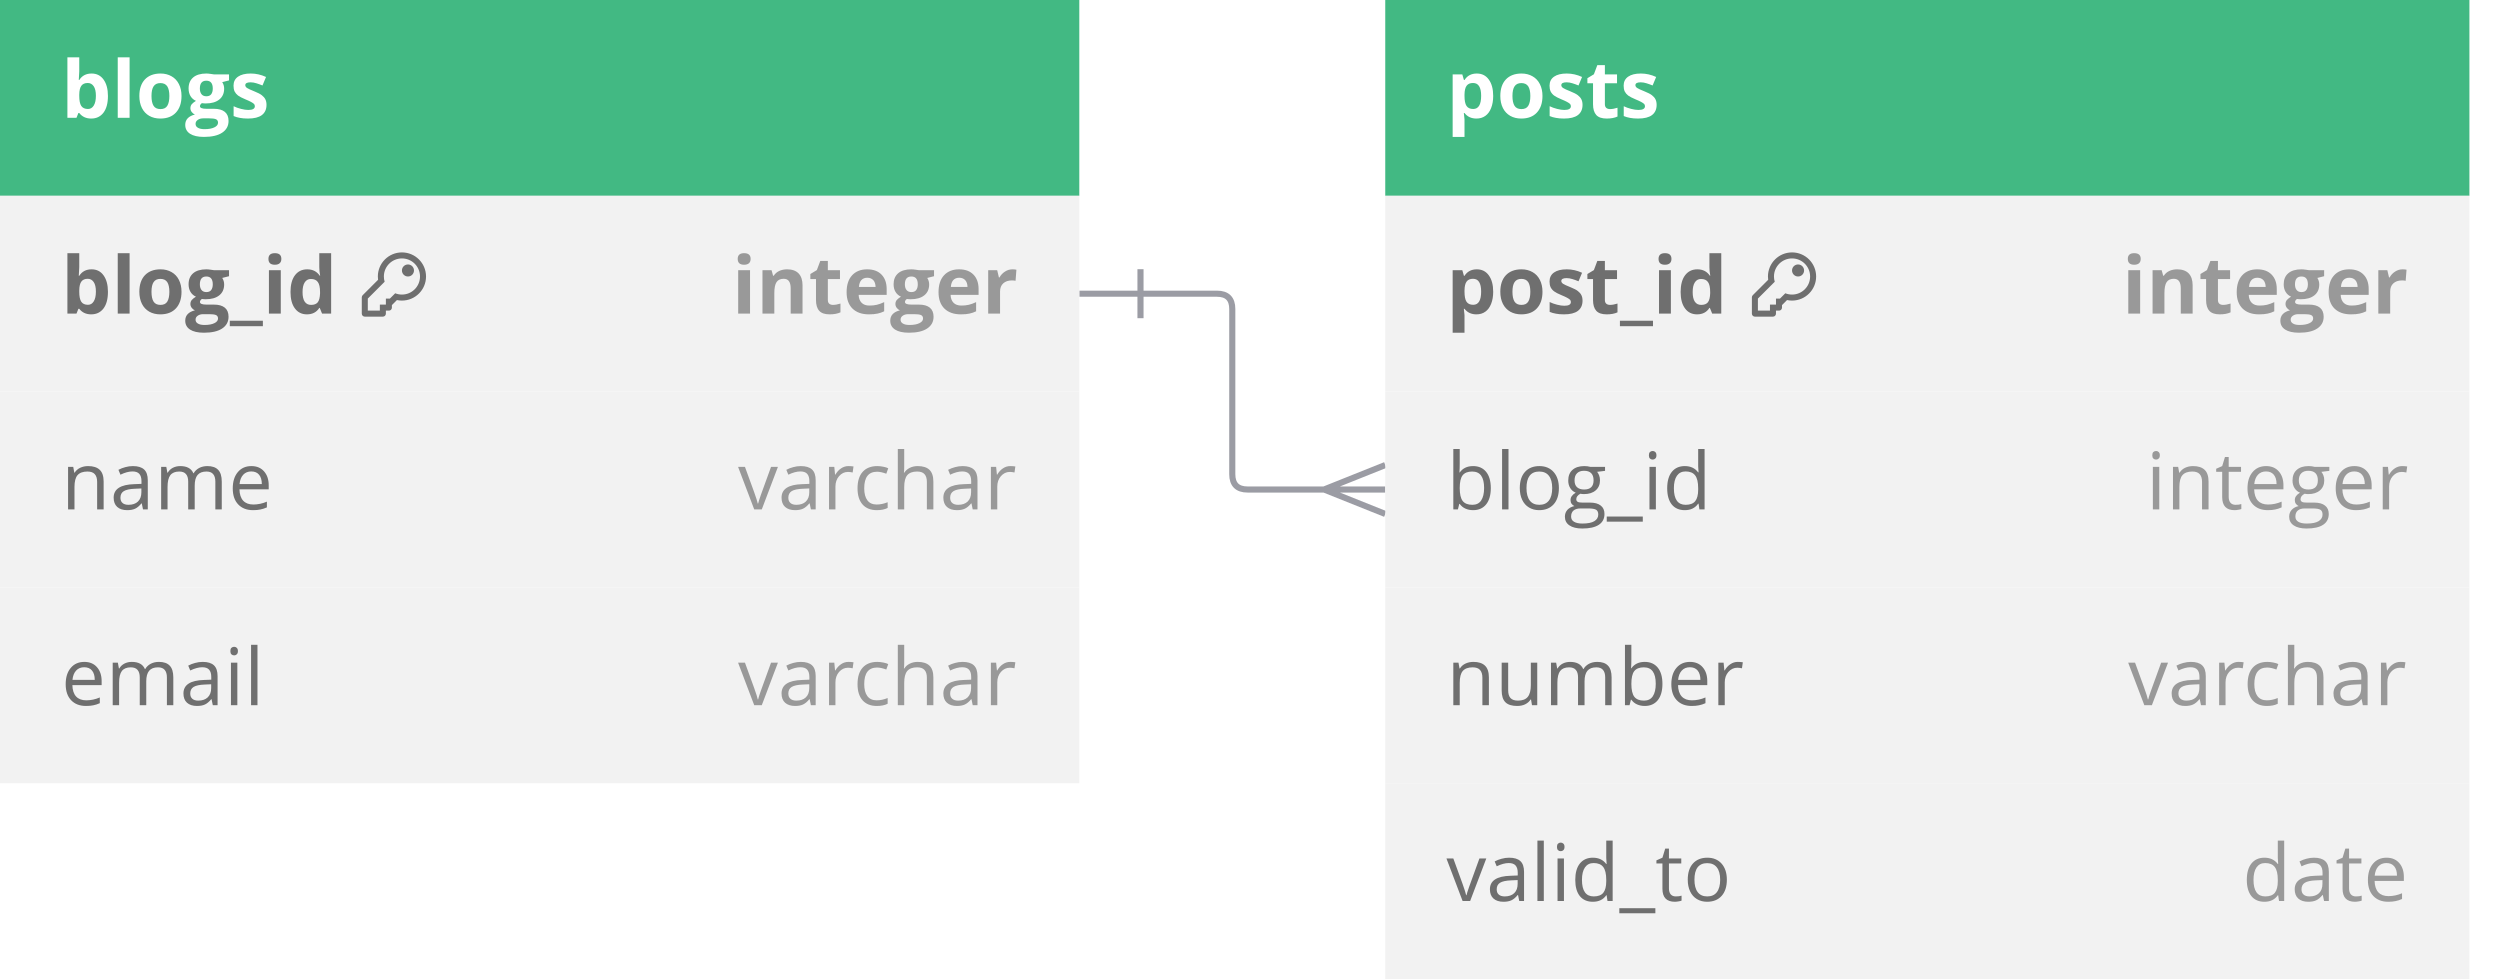
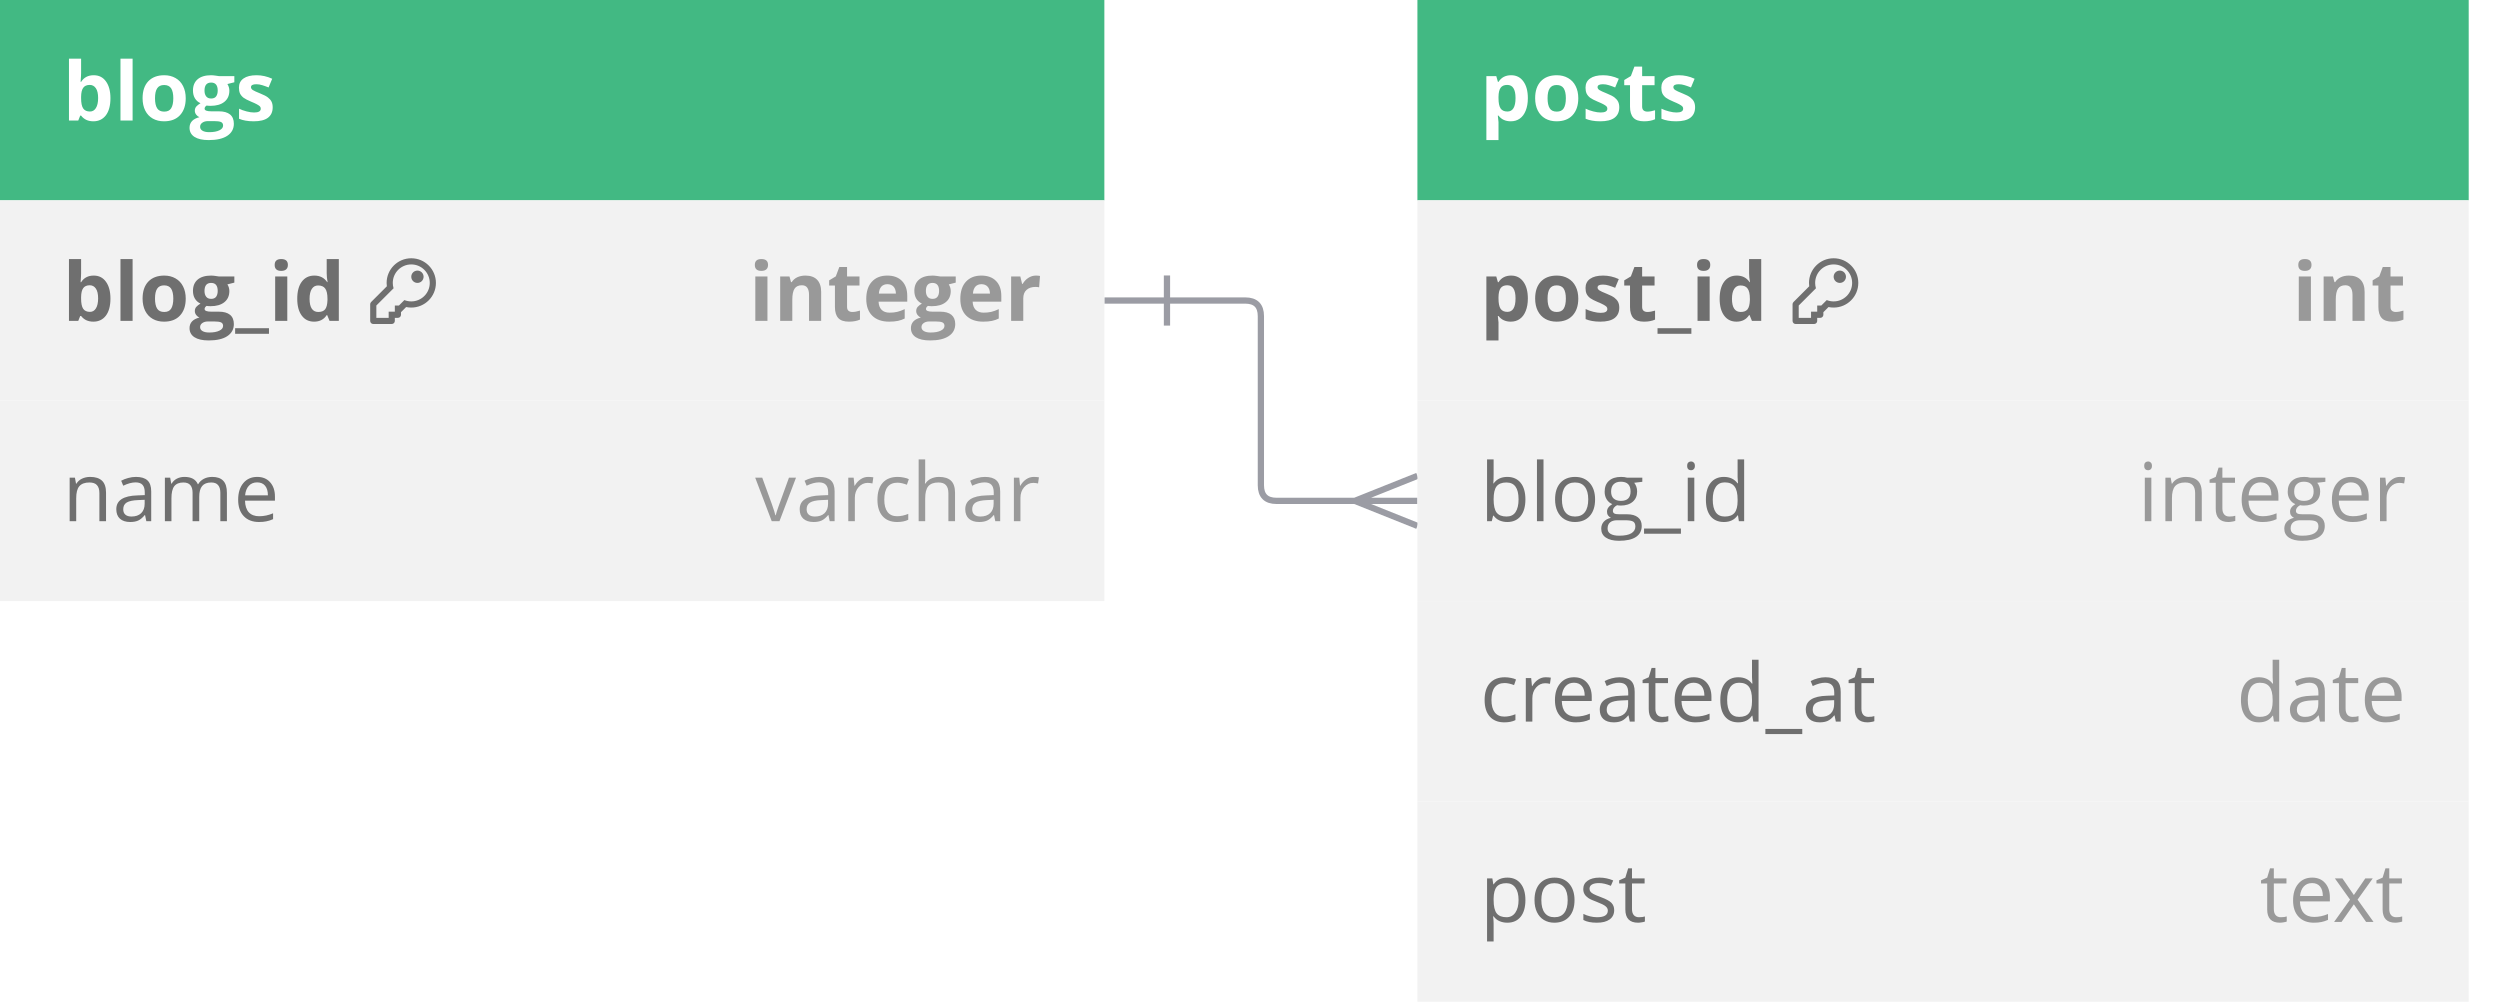
- <svg xmlns="http://www.w3.org/2000/svg" version="1.1" width="408.571" height="160">
+ <svg xmlns="http://www.w3.org/2000/svg" version="1.1" width="399.301" height="160">
  <style>
  @font-face {
    font-family: 'Open Sans';
    font-weight: normal;
  }
  @font-face {
    font-family: 'Open Sans';
    font-weight: bold;
  }
  </style>
  <svg x="154.389" y="0" width="95" height="106">
    <path d="M22,48L42,48L44.5,48Q47,48,47,50.5L47,77.5Q47,80,49.5,80L52,80L72,80L72,80L52,80L49.5,80Q47,80,47,77.5L47,50.5Q47,48,44.5,48L42,48L22,48ZM32,44L32,52M72,76L62,80L72,84" fill="none" stroke="#9B9CA4" stroke-width="1" />
    <text x="25" y="45" style="font-family: &quot;Open Sans&quot;, sans-serif; font-size: 14px; font-weight: normal; fill: transparent;">1</text>
    <text x="61.289" y="77" style="font-family: &quot;Open Sans&quot;, sans-serif; font-size: 14px; font-weight: normal; fill: transparent;">*</text>
  </svg>
  <svg x="0" y="0">
    <rect x="0" y="0" width="176.389" height="32" fill="#42b983" />
    <text x="10" y="19.25" style="font-family: &quot;Open Sans&quot;, sans-serif; font-size: 13px; font-weight: bold; fill: rgb(255, 255, 255);">blogs</text>
  </svg>
  <svg x="0" y="32">
    <rect x="0" y="0" width="176.389" height="32" fill="#F2F2F2" />
    <text x="10" y="19.25" style="font-family: &quot;Open Sans&quot;, sans-serif; font-size: 13px; font-weight: bold; fill: rgb(111, 111, 111);">blog_id</text>
    <path transform="translate(59.12549,9.25)" fill="#6F6F6F" d="M 6.562 0.984 C 8.194 0.984 9.516 2.307 9.516 3.938 C 9.516 5.569 8.194 6.891 6.562 6.891 C 6.173 6.891 5.802 6.815 5.462 6.679 L 4.594 7.547 H 3.938 V 8.531 H 2.953 V 9.516 H 0.984 V 7.547 L 3.736 4.795 C 3.652 4.517 3.609 4.228 3.609 3.938 C 3.609 2.307 4.931 0.984 6.562 0.984 Z M 6.562 0 C 4.388 0 2.625 1.763 2.625 3.938 C 2.625 4.119 2.637 4.299 2.662 4.477 L 0.144 6.995 C 0.052 7.087 0 7.213 0 7.343 L 0 10.008 C 0 10.28 0.22 10.5 0.492 10.5 H 3.445 C 3.717 10.5 3.938 10.28 3.938 10.008 V 9.516 H 4.43 C 4.702 9.516 4.922 9.295 4.922 9.023 V 8.613 L 5.743 7.79 C 6.011 7.846 6.285 7.875 6.562 7.875 C 8.737 7.875 10.5 6.112 10.5 3.938 C 10.5 1.763 8.737 0 6.562 0 Z M 6.562 2.953 C 6.562 3.497 7.003 3.938 7.547 3.938 C 8.091 3.938 8.531 3.497 8.531 2.953 C 8.531 2.409 8.091 1.969 7.547 1.969 C 7.003 1.969 6.562 2.409 6.562 2.953 Z" />
    <text x="119.625" y="19.25" style="font-family: &quot;Open Sans&quot;, sans-serif; font-size: 13px; font-weight: bold; fill: rgb(153, 153, 153);">integer</text>
  </svg>
  <svg x="0" y="64">
    <rect x="0" y="0" width="176.389" height="32" fill="#F2F2F2" />
    <text x="10" y="19.25" style="font-family: &quot;Open Sans&quot;, sans-serif; font-size: 13px; fill: rgb(111, 111, 111);">name</text>
    <text x="120.622" y="19.25" style="font-family: &quot;Open Sans&quot;, sans-serif; font-size: 13px; fill: rgb(153, 153, 153);">varchar</text>
  </svg>
-   <svg x="0" y="96">
-     <rect x="0" y="0" width="176.389" height="32" fill="#F2F2F2" />
-     <text x="10" y="19.25" style="font-family: &quot;Open Sans&quot;, sans-serif; font-size: 13px; fill: rgb(111, 111, 111);">email</text>
-     <text x="120.622" y="19.25" style="font-family: &quot;Open Sans&quot;, sans-serif; font-size: 13px; fill: rgb(153, 153, 153);">varchar</text>
-   </svg>
  <svg x="226.389" y="0">
-     <rect x="0" y="0" width="177.182" height="32" fill="#42b983" />
+     <rect x="0" y="0" width="167.913" height="32" fill="#42b983" />
    <text x="10" y="19.25" style="font-family: &quot;Open Sans&quot;, sans-serif; font-size: 13px; font-weight: bold; fill: rgb(255, 255, 255);">posts</text>
  </svg>
  <svg x="226.389" y="32">
-     <rect x="0" y="0" width="177.182" height="32" fill="#F2F2F2" />
+     <rect x="0" y="0" width="167.913" height="32" fill="#F2F2F2" />
    <text x="10" y="19.25" style="font-family: &quot;Open Sans&quot;, sans-serif; font-size: 13px; font-weight: bold; fill: rgb(111, 111, 111);">post_id</text>
    <path transform="translate(59.91895,9.25)" fill="#6F6F6F" d="M 6.562 0.984 C 8.194 0.984 9.516 2.307 9.516 3.938 C 9.516 5.569 8.194 6.891 6.562 6.891 C 6.173 6.891 5.802 6.815 5.462 6.679 L 4.594 7.547 H 3.938 V 8.531 H 2.953 V 9.516 H 0.984 V 7.547 L 3.736 4.795 C 3.652 4.517 3.609 4.228 3.609 3.938 C 3.609 2.307 4.931 0.984 6.562 0.984 Z M 6.562 0 C 4.388 0 2.625 1.763 2.625 3.938 C 2.625 4.119 2.637 4.299 2.662 4.477 L 0.144 6.995 C 0.052 7.087 0 7.213 0 7.343 L 0 10.008 C 0 10.28 0.22 10.5 0.492 10.5 H 3.445 C 3.717 10.5 3.938 10.28 3.938 10.008 V 9.516 H 4.43 C 4.702 9.516 4.922 9.295 4.922 9.023 V 8.613 L 5.743 7.79 C 6.011 7.846 6.285 7.875 6.562 7.875 C 8.737 7.875 10.5 6.112 10.5 3.938 C 10.5 1.763 8.737 0 6.562 0 Z M 6.562 2.953 C 6.562 3.497 7.003 3.938 7.547 3.938 C 8.091 3.938 8.531 3.497 8.531 2.953 C 8.531 2.409 8.091 1.969 7.547 1.969 C 7.003 1.969 6.562 2.409 6.562 2.953 Z" />
-     <text x="120.419" y="19.25" style="font-family: &quot;Open Sans&quot;, sans-serif; font-size: 13px; font-weight: bold; fill: rgb(153, 153, 153);">integer</text>
+     <text x="139.758" y="19.25" style="font-family: &quot;Open Sans&quot;, sans-serif; font-size: 13px; font-weight: bold; fill: rgb(153, 153, 153);">int</text>
  </svg>
  <svg x="226.389" y="64">
-     <rect x="0" y="0" width="177.182" height="32" fill="#F2F2F2" />
+     <rect x="0" y="0" width="167.913" height="32" fill="#F2F2F2" />
    <text x="10" y="19.25" style="font-family: &quot;Open Sans&quot;, sans-serif; font-size: 13px; fill: rgb(111, 111, 111);">blog_id</text>
-     <text x="124.323" y="19.25" style="font-family: &quot;Open Sans&quot;, sans-serif; font-size: 13px; fill: rgb(153, 153, 153);">integer</text>
+     <text x="115.053" y="19.25" style="font-family: &quot;Open Sans&quot;, sans-serif; font-size: 13px; fill: rgb(153, 153, 153);">integer</text>
  </svg>
  <svg x="226.389" y="96">
-     <rect x="0" y="0" width="177.182" height="32" fill="#F2F2F2" />
-     <text x="10" y="19.25" style="font-family: &quot;Open Sans&quot;, sans-serif; font-size: 13px; fill: rgb(111, 111, 111);">number</text>
-     <text x="121.416" y="19.25" style="font-family: &quot;Open Sans&quot;, sans-serif; font-size: 13px; fill: rgb(153, 153, 153);">varchar</text>
+     <rect x="0" y="0" width="167.913" height="32" fill="#F2F2F2" />
+     <text x="10" y="19.25" style="font-family: &quot;Open Sans&quot;, sans-serif; font-size: 13px; fill: rgb(111, 111, 111);">created_at</text>
+     <text x="130.802" y="19.25" style="font-family: &quot;Open Sans&quot;, sans-serif; font-size: 13px; fill: rgb(153, 153, 153);">date</text>
  </svg>
  <svg x="226.389" y="128">
-     <rect x="0" y="0" width="177.182" height="32" fill="#F2F2F2" />
-     <text x="10" y="19.25" style="font-family: &quot;Open Sans&quot;, sans-serif; font-size: 13px; fill: rgb(111, 111, 111);">valid_to</text>
-     <text x="140.071" y="19.25" style="font-family: &quot;Open Sans&quot;, sans-serif; font-size: 13px; fill: rgb(153, 153, 153);">date</text>
+     <rect x="0" y="0" width="167.913" height="32" fill="#F2F2F2" />
+     <text x="10" y="19.25" style="font-family: &quot;Open Sans&quot;, sans-serif; font-size: 13px; fill: rgb(111, 111, 111);">post</text>
+     <text x="134.541" y="19.25" style="font-family: &quot;Open Sans&quot;, sans-serif; font-size: 13px; fill: rgb(153, 153, 153);">text</text>
  </svg>
</svg>
